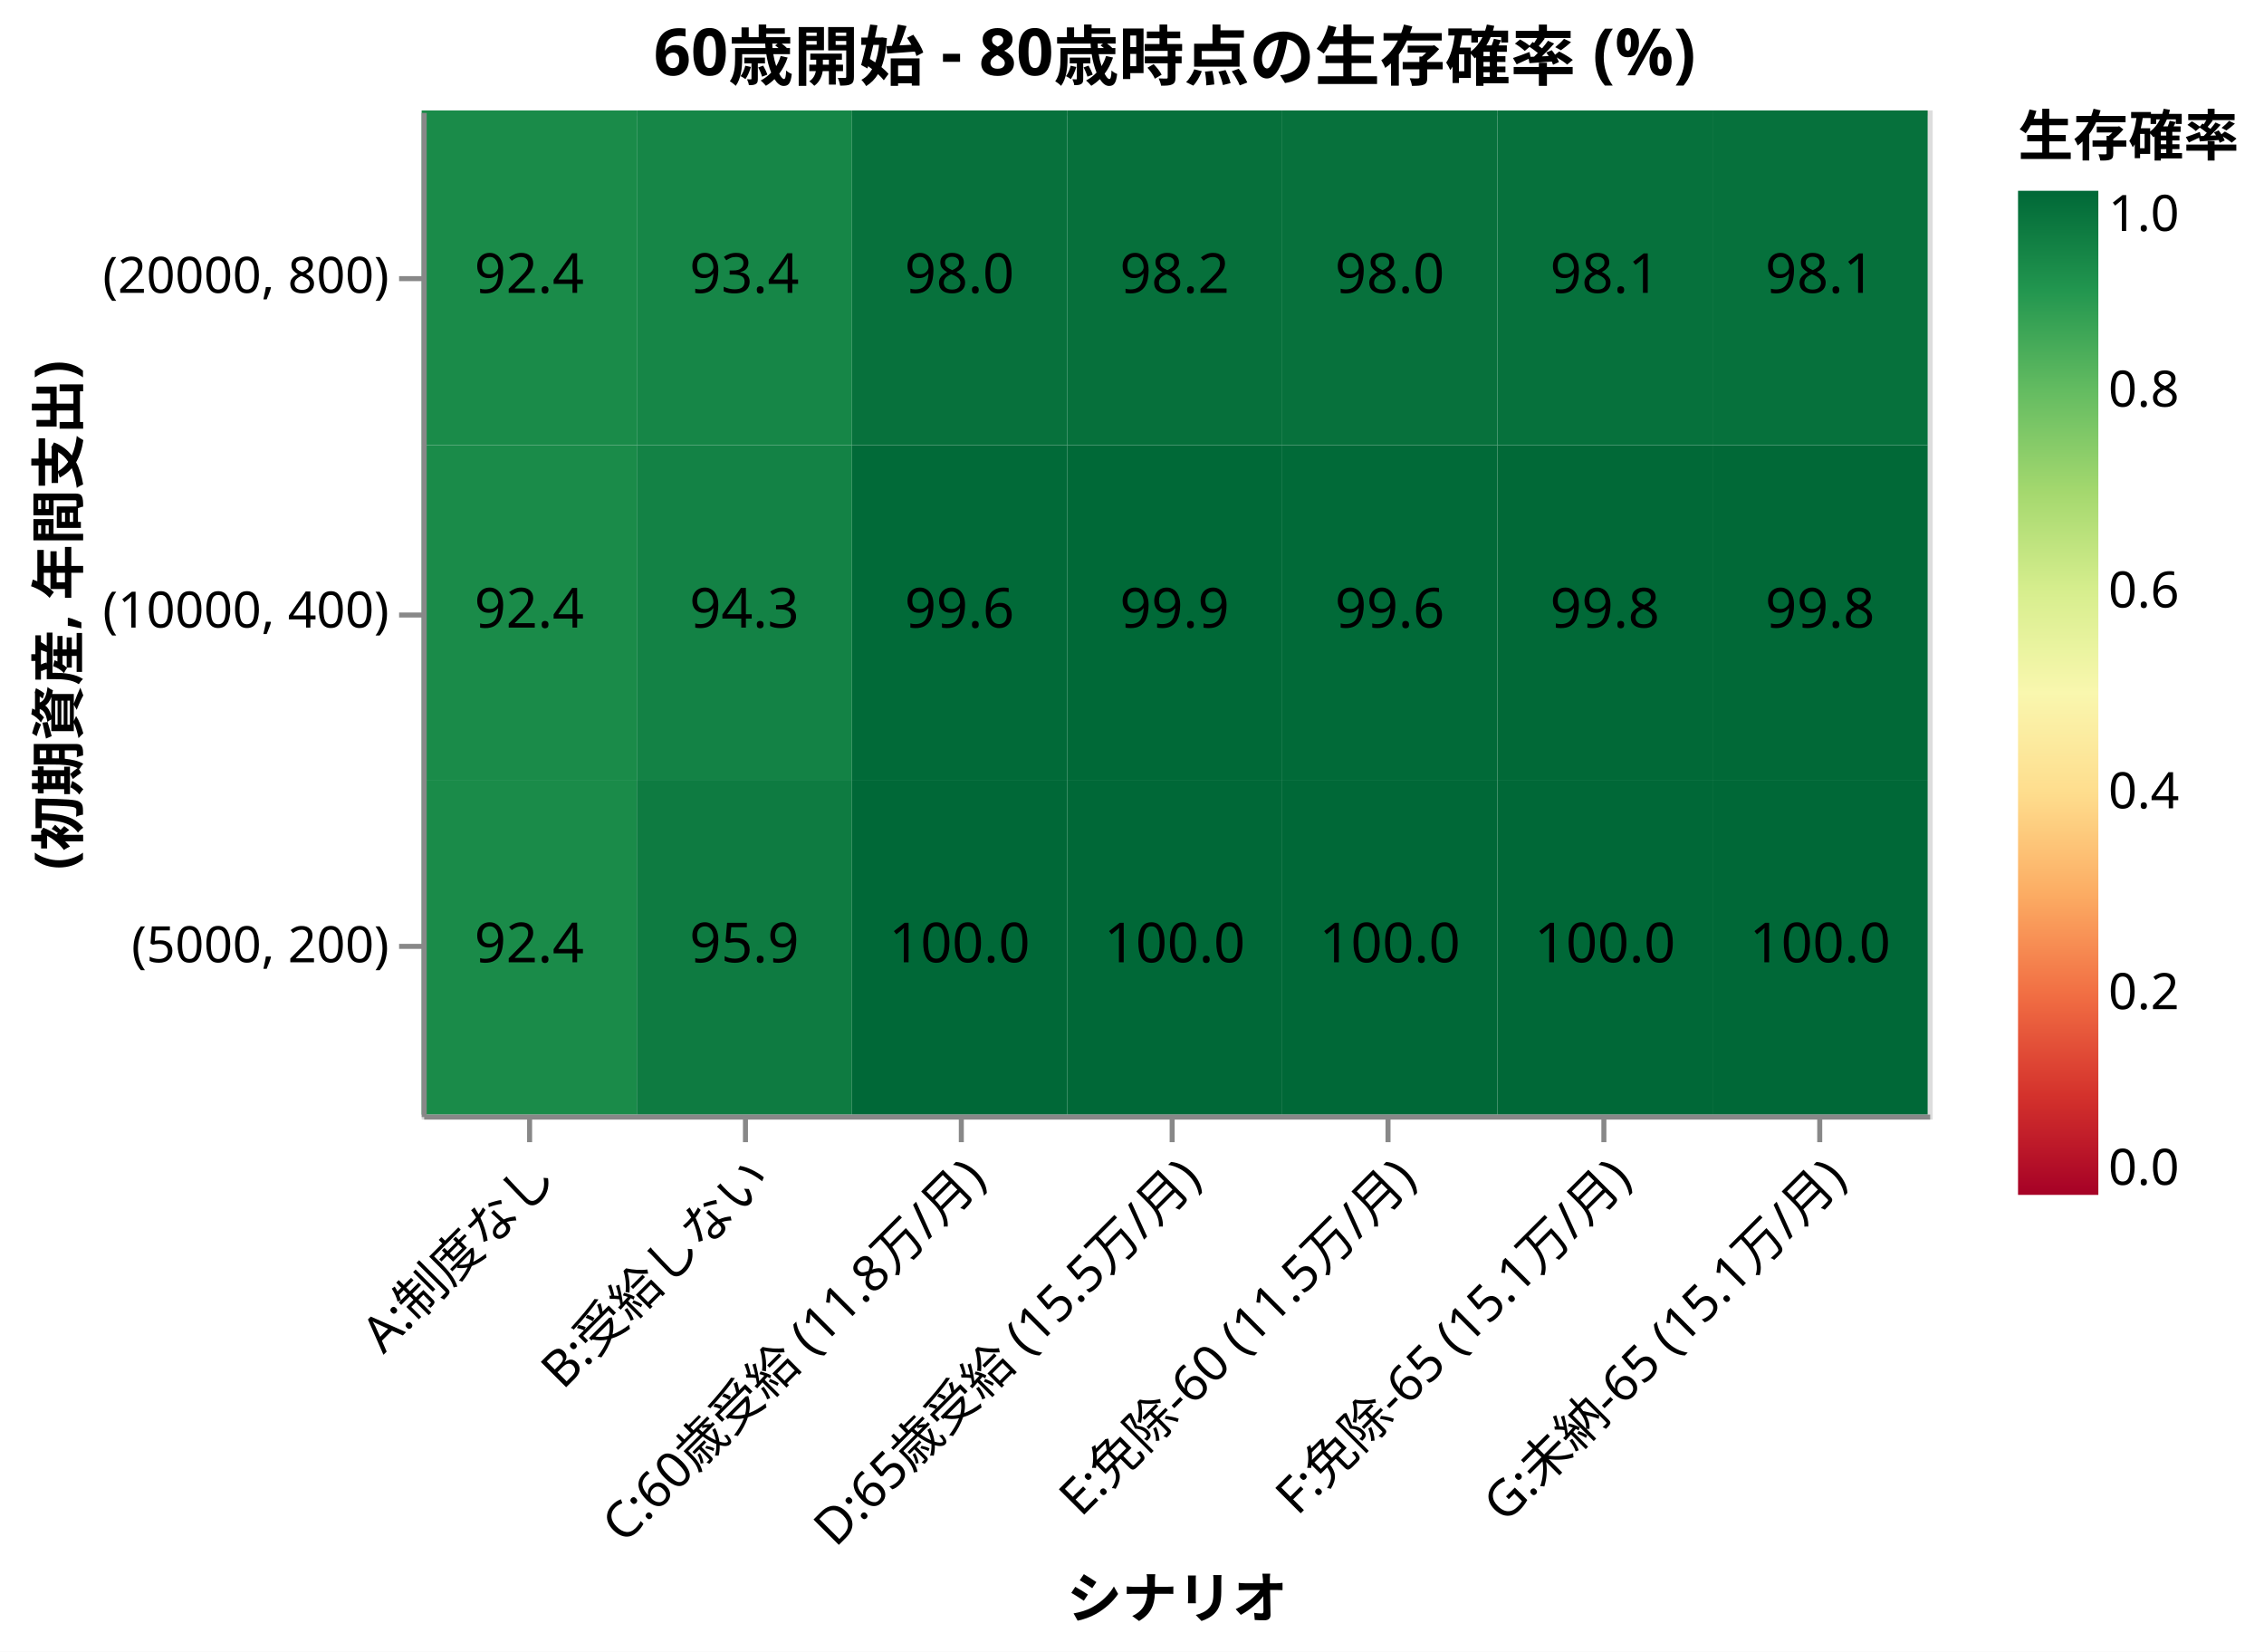
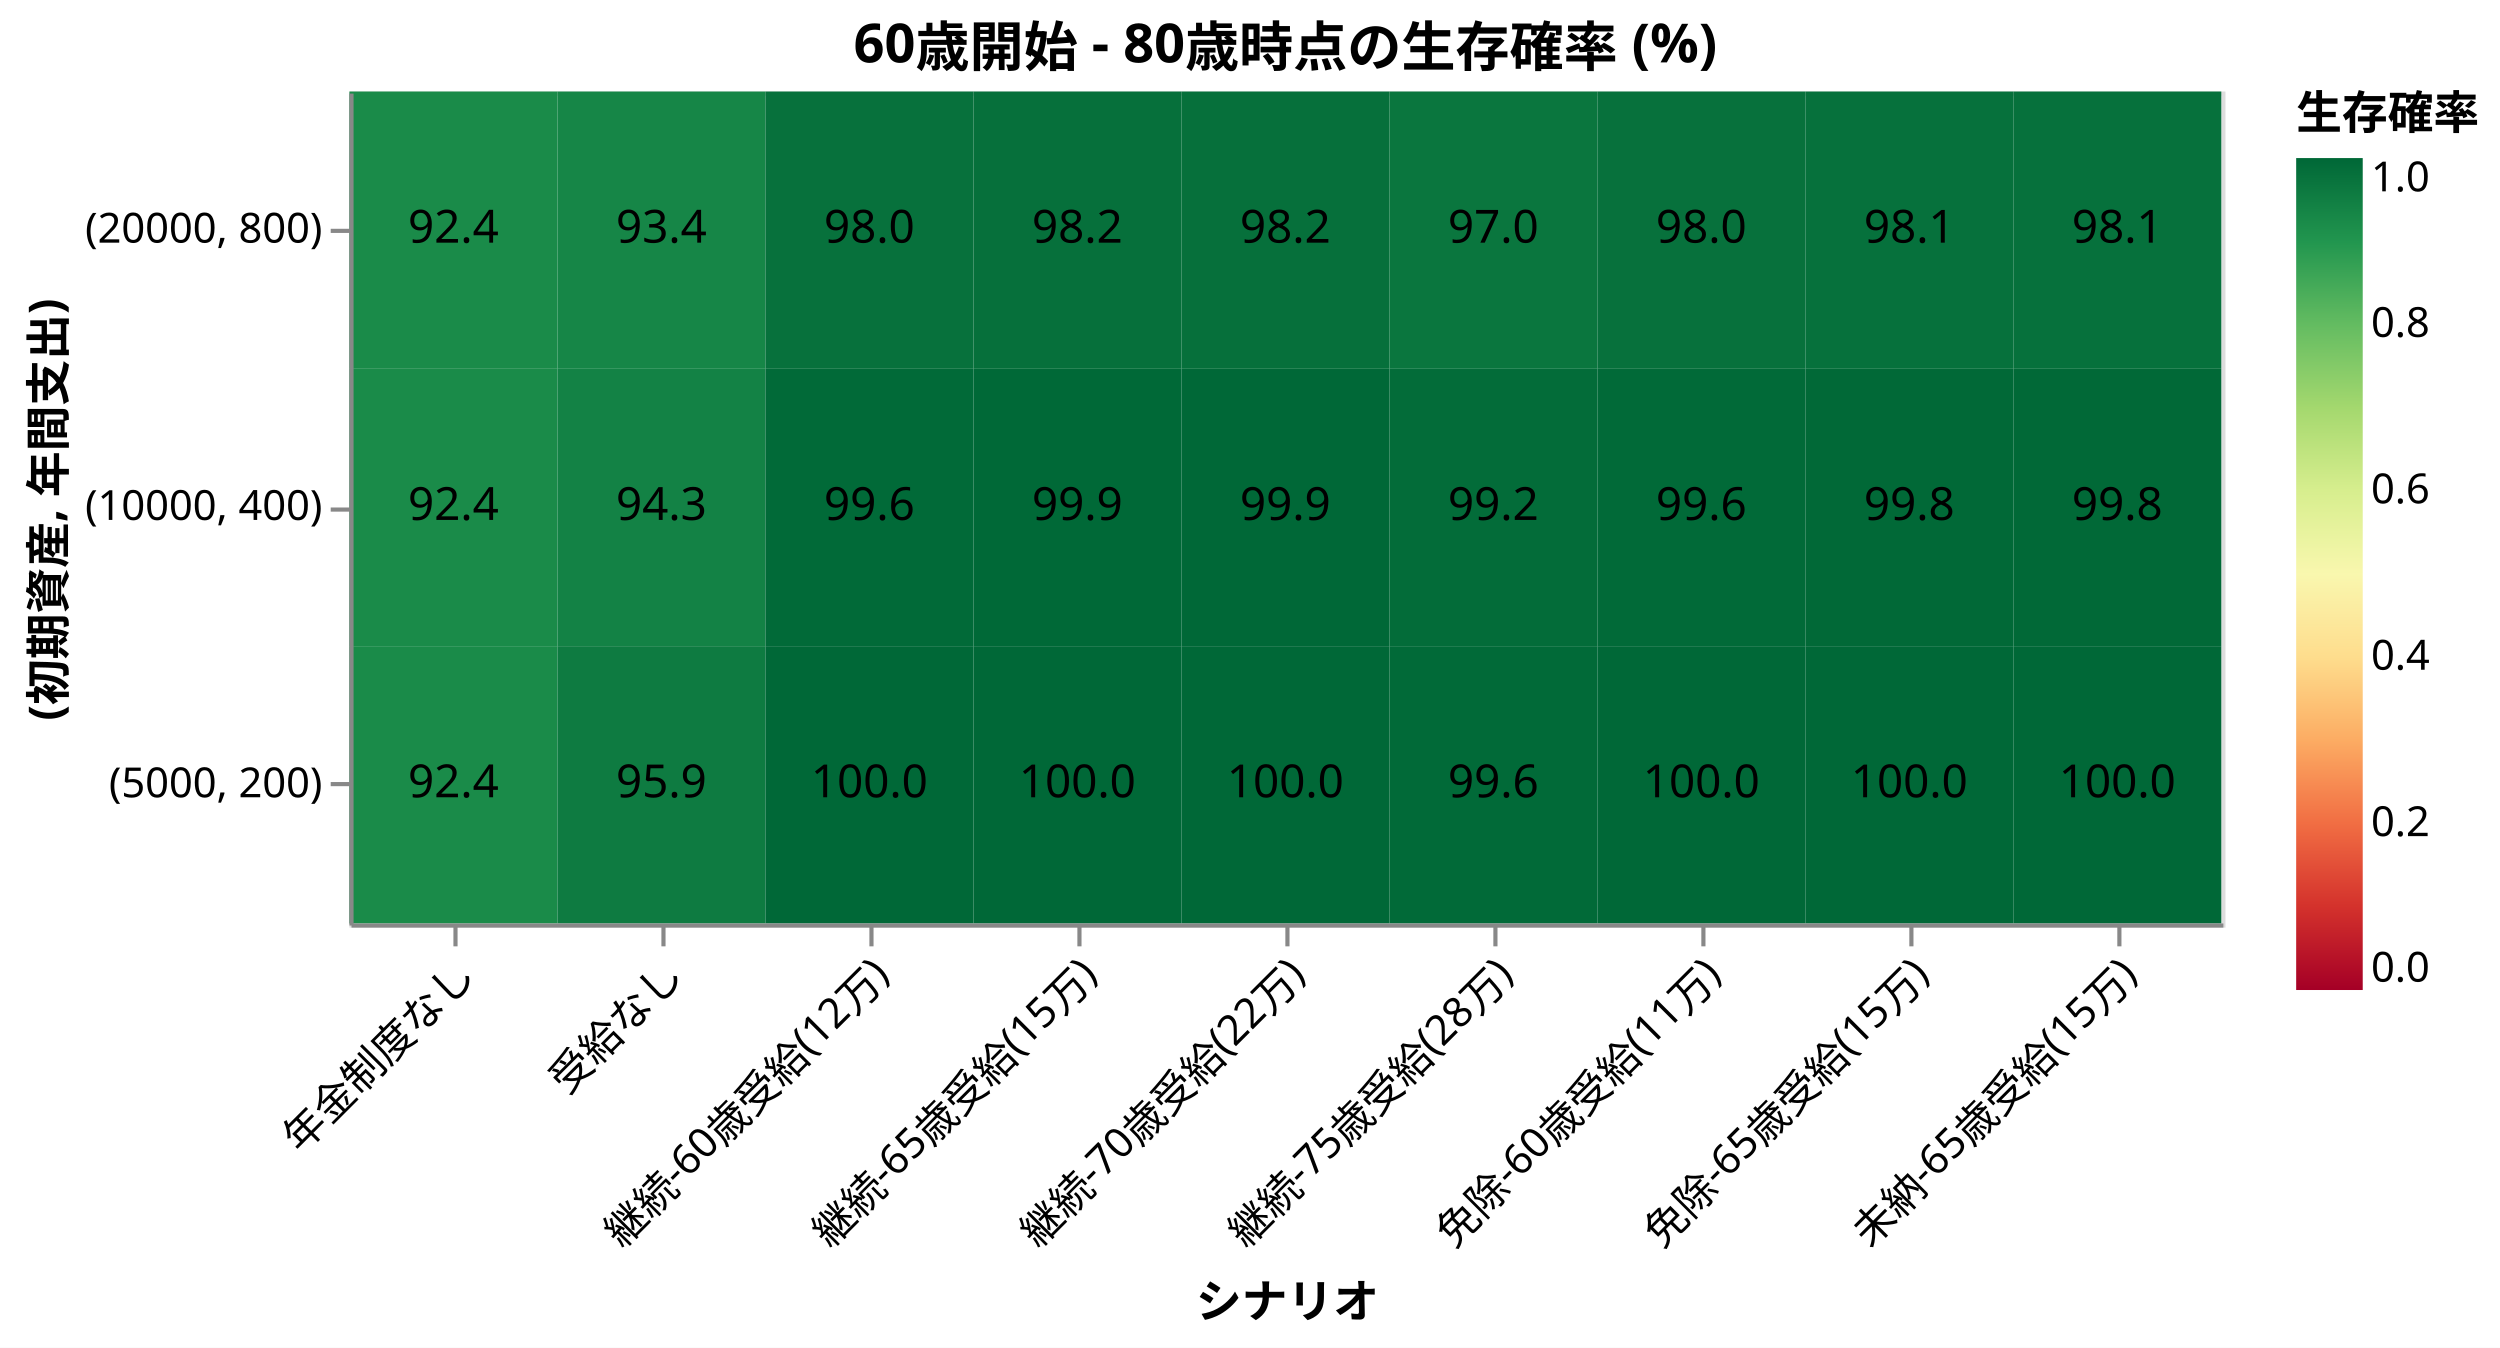
- <svg xmlns="http://www.w3.org/2000/svg" version="1.1" class="marks" width="451" height="329" viewBox="0 0 451 329">
-   <rect width="451" height="329" fill="white" />
+ <svg xmlns="http://www.w3.org/2000/svg" version="1.1" class="marks" width="601" height="324" viewBox="0 0 601 324">
+   <rect width="601" height="324" fill="white" />
  <g fill="none" stroke-miterlimit="10" transform="translate(84,22)">
    <g class="mark-group role-frame root" role="graphics-object" aria-roledescription="group mark container">
      <g transform="translate(0,0)">
-         <path class="background" aria-hidden="true" d="M0.5,0.5h300v200h-300Z" stroke="#ddd" />
+         <path class="background" aria-hidden="true" d="M0.5,0.5h450v200h-450Z" stroke="#ddd" />
        <g>
          <g class="mark-rect role-mark layer_0_marks" role="graphics-object" aria-roledescription="rect mark container">
-             <path aria-label="シナリオ: A:制度なし; (初期資産, 年間支出): (5000, 200); 生存確率: 0.9236" role="graphics-symbol" aria-roledescription="rect mark" d="M0,133.333h42.857v66.667h-42.857Z" fill="rgb(26, 139, 73)" />
-             <path aria-label="シナリオ: B:受給しない; (初期資産, 年間支出): (5000, 200); 生存確率: 0.959" role="graphics-symbol" aria-roledescription="rect mark" d="M42.857,133.333h42.857v66.667h-42.857Z" fill="rgb(14, 123, 65)" />
-             <path aria-label="シナリオ: C:60歳受給 (11.8万/月); (初期資産, 年間支出): (5000, 200); 生存確率: 1" role="graphics-symbol" aria-roledescription="rect mark" d="M85.714,133.333h42.857v66.667h-42.857Z" fill="rgb(0, 104, 55)" />
-             <path aria-label="シナリオ: D:65歳受給 (15.5万/月); (初期資産, 年間支出): (5000, 200); 生存確率: 1" role="graphics-symbol" aria-roledescription="rect mark" d="M128.571,133.333h42.857v66.667h-42.857Z" fill="rgb(0, 104, 55)" />
-             <path aria-label="シナリオ: E:免除-60 (11.5万/月); (初期資産, 年間支出): (5000, 200); 生存確率: 1" role="graphics-symbol" aria-roledescription="rect mark" d="M171.429,133.333h42.857v66.667h-42.857Z" fill="rgb(0, 104, 55)" />
-             <path aria-label="シナリオ: F:免除-65 (15.1万/月); (初期資産, 年間支出): (5000, 200); 生存確率: 1" role="graphics-symbol" aria-roledescription="rect mark" d="M214.286,133.333h42.857v66.667h-42.857Z" fill="rgb(0, 104, 55)" />
-             <path aria-label="シナリオ: G:未納-65 (15.1万/月); (初期資産, 年間支出): (5000, 200); 生存確率: 1" role="graphics-symbol" aria-roledescription="rect mark" d="M257.143,133.333h42.857v66.667h-42.857Z" fill="rgb(0, 104, 55)" />
-             <path aria-label="シナリオ: A:制度なし; (初期資産, 年間支出): (10000, 400); 生存確率: 0.9236" role="graphics-symbol" aria-roledescription="rect mark" d="M0,66.667h42.857v66.667h-42.857Z" fill="rgb(26, 139, 73)" />
-             <path aria-label="シナリオ: B:受給しない; (初期資産, 年間支出): (10000, 400); 生存確率: 0.943" role="graphics-symbol" aria-roledescription="rect mark" d="M42.857,66.667h42.857v66.667h-42.857Z" fill="rgb(19, 130, 69)" />
-             <path aria-label="シナリオ: C:60歳受給 (11.8万/月); (初期資産, 年間支出): (10000, 400); 生存確率: 0.996" role="graphics-symbol" aria-roledescription="rect mark" d="M85.714,66.667h42.857v66.667h-42.857Z" fill="rgb(1, 106, 56)" />
-             <path aria-label="シナリオ: D:65歳受給 (15.5万/月); (初期資産, 年間支出): (10000, 400); 生存確率: 0.9988" role="graphics-symbol" aria-roledescription="rect mark" d="M128.571,66.667h42.857v66.667h-42.857Z" fill="rgb(0, 105, 55)" />
-             <path aria-label="シナリオ: E:免除-60 (11.5万/月); (初期資産, 年間支出): (10000, 400); 生存確率: 0.9958" role="graphics-symbol" aria-roledescription="rect mark" d="M171.429,66.667h42.857v66.667h-42.857Z" fill="rgb(1, 106, 56)" />
-             <path aria-label="シナリオ: F:免除-65 (15.1万/月); (初期資産, 年間支出): (10000, 400); 生存確率: 0.998" role="graphics-symbol" aria-roledescription="rect mark" d="M214.286,66.667h42.857v66.667h-42.857Z" fill="rgb(1, 105, 55)" />
-             <path aria-label="シナリオ: G:未納-65 (15.1万/月); (初期資産, 年間支出): (10000, 400); 生存確率: 0.998" role="graphics-symbol" aria-roledescription="rect mark" d="M257.143,66.667h42.857v66.667h-42.857Z" fill="rgb(1, 105, 55)" />
-             <path aria-label="シナリオ: A:制度なし; (初期資産, 年間支出): (20000, 800); 生存確率: 0.9236" role="graphics-symbol" aria-roledescription="rect mark" d="M0,0h42.857v66.667h-42.857Z" fill="rgb(26, 139, 73)" />
-             <path aria-label="シナリオ: B:受給しない; (初期資産, 年間支出): (20000, 800); 生存確率: 0.9344" role="graphics-symbol" aria-roledescription="rect mark" d="M42.857,0h42.857v66.667h-42.857Z" fill="rgb(22, 134, 71)" />
-             <path aria-label="シナリオ: C:60歳受給 (11.8万/月); (初期資産, 年間支出): (20000, 800); 生存確率: 0.9804" role="graphics-symbol" aria-roledescription="rect mark" d="M85.714,0h42.857v66.667h-42.857Z" fill="rgb(7, 113, 60)" />
-             <path aria-label="シナリオ: D:65歳受給 (15.5万/月); (初期資産, 年間支出): (20000, 800); 生存確率: 0.9818" role="graphics-symbol" aria-roledescription="rect mark" d="M128.571,0h42.857v66.667h-42.857Z" fill="rgb(6, 112, 59)" />
-             <path aria-label="シナリオ: E:免除-60 (11.5万/月); (初期資産, 年間支出): (20000, 800); 生存確率: 0.9798" role="graphics-symbol" aria-roledescription="rect mark" d="M171.429,0h42.857v66.667h-42.857Z" fill="rgb(7, 113, 60)" />
-             <path aria-label="シナリオ: F:免除-65 (15.1万/月); (初期資産, 年間支出): (20000, 800); 生存確率: 0.981" role="graphics-symbol" aria-roledescription="rect mark" d="M214.286,0h42.857v66.667h-42.857Z" fill="rgb(6, 113, 60)" />
-             <path aria-label="シナリオ: G:未納-65 (15.1万/月); (初期資産, 年間支出): (20000, 800); 生存確率: 0.981" role="graphics-symbol" aria-roledescription="rect mark" d="M257.143,0h42.857v66.667h-42.857Z" fill="rgb(6, 113, 60)" />
+             <path aria-label="シナリオ: 年金制度なし; (初期資産, 年間支出): (5000, 200); 生存確率: 0.9236" role="graphics-symbol" aria-roledescription="rect mark" d="M0,133.333h50v66.667h-50Z" fill="rgb(26, 139, 73)" />
+             <path aria-label="シナリオ: 受給なし; (初期資産, 年間支出): (5000, 200); 生存確率: 0.959" role="graphics-symbol" aria-roledescription="rect mark" d="M50,133.333h50v66.667h-50Z" fill="rgb(14, 123, 65)" />
+             <path aria-label="シナリオ: 継続-60歳受給&#10;(12万); (初期資産, 年間支出): (5000, 200); 生存確率: 1" role="graphics-symbol" aria-roledescription="rect mark" d="M100,133.333h50v66.667h-50Z" fill="rgb(0, 104, 55)" />
+             <path aria-label="シナリオ: 継続-65歳受給&#10;(15万); (初期資産, 年間支出): (5000, 200); 生存確率: 1" role="graphics-symbol" aria-roledescription="rect mark" d="M150,133.333h50v66.667h-50Z" fill="rgb(0, 104, 55)" />
+             <path aria-label="シナリオ: 継続-70歳受給&#10;(22万); (初期資産, 年間支出): (5000, 200); 生存確率: 1" role="graphics-symbol" aria-roledescription="rect mark" d="M200,133.333h50v66.667h-50Z" fill="rgb(0, 104, 55)" />
+             <path aria-label="シナリオ: 継続-75歳受給&#10;(28万); (初期資産, 年間支出): (5000, 200); 生存確率: 0.9956" role="graphics-symbol" aria-roledescription="rect mark" d="M250,133.333h50v66.667h-50Z" fill="rgb(1, 106, 56)" />
+             <path aria-label="シナリオ: 免除-60歳受給&#10;(11万); (初期資産, 年間支出): (5000, 200); 生存確率: 1" role="graphics-symbol" aria-roledescription="rect mark" d="M300,133.333h50v66.667h-50Z" fill="rgb(0, 104, 55)" />
+             <path aria-label="シナリオ: 免除-65歳受給&#10;(15万); (初期資産, 年間支出): (5000, 200); 生存確率: 1" role="graphics-symbol" aria-roledescription="rect mark" d="M350,133.333h50v66.667h-50Z" fill="rgb(0, 104, 55)" />
+             <path aria-label="シナリオ: 未納-65歳受給&#10;(15万); (初期資産, 年間支出): (5000, 200); 生存確率: 1" role="graphics-symbol" aria-roledescription="rect mark" d="M400,133.333h50v66.667h-50Z" fill="rgb(0, 104, 55)" />
+             <path aria-label="シナリオ: 年金制度なし; (初期資産, 年間支出): (10000, 400); 生存確率: 0.9236" role="graphics-symbol" aria-roledescription="rect mark" d="M0,66.667h50v66.667h-50Z" fill="rgb(26, 139, 73)" />
+             <path aria-label="シナリオ: 受給なし; (初期資産, 年間支出): (10000, 400); 生存確率: 0.943" role="graphics-symbol" aria-roledescription="rect mark" d="M50,66.667h50v66.667h-50Z" fill="rgb(19, 130, 69)" />
+             <path aria-label="シナリオ: 継続-60歳受給&#10;(12万); (初期資産, 年間支出): (10000, 400); 生存確率: 0.996" role="graphics-symbol" aria-roledescription="rect mark" d="M100,66.667h50v66.667h-50Z" fill="rgb(1, 106, 56)" />
+             <path aria-label="シナリオ: 継続-65歳受給&#10;(15万); (初期資産, 年間支出): (10000, 400); 生存確率: 0.9988" role="graphics-symbol" aria-roledescription="rect mark" d="M150,66.667h50v66.667h-50Z" fill="rgb(0, 105, 55)" />
+             <path aria-label="シナリオ: 継続-70歳受給&#10;(22万); (初期資産, 年間支出): (10000, 400); 生存確率: 0.999" role="graphics-symbol" aria-roledescription="rect mark" d="M200,66.667h50v66.667h-50Z" fill="rgb(0, 104, 55)" />
+             <path aria-label="シナリオ: 継続-75歳受給&#10;(28万); (初期資産, 年間支出): (10000, 400); 生存確率: 0.9918" role="graphics-symbol" aria-roledescription="rect mark" d="M250,66.667h50v66.667h-50Z" fill="rgb(3, 108, 57)" />
+             <path aria-label="シナリオ: 免除-60歳受給&#10;(11万); (初期資産, 年間支出): (10000, 400); 生存確率: 0.9958" role="graphics-symbol" aria-roledescription="rect mark" d="M300,66.667h50v66.667h-50Z" fill="rgb(1, 106, 56)" />
+             <path aria-label="シナリオ: 免除-65歳受給&#10;(15万); (初期資産, 年間支出): (10000, 400); 生存確率: 0.998" role="graphics-symbol" aria-roledescription="rect mark" d="M350,66.667h50v66.667h-50Z" fill="rgb(1, 105, 55)" />
+             <path aria-label="シナリオ: 未納-65歳受給&#10;(15万); (初期資産, 年間支出): (10000, 400); 生存確率: 0.998" role="graphics-symbol" aria-roledescription="rect mark" d="M400,66.667h50v66.667h-50Z" fill="rgb(1, 105, 55)" />
+             <path aria-label="シナリオ: 年金制度なし; (初期資産, 年間支出): (20000, 800); 生存確率: 0.9236" role="graphics-symbol" aria-roledescription="rect mark" d="M0,0h50v66.667h-50Z" fill="rgb(26, 139, 73)" />
+             <path aria-label="シナリオ: 受給なし; (初期資産, 年間支出): (20000, 800); 生存確率: 0.9344" role="graphics-symbol" aria-roledescription="rect mark" d="M50,0h50v66.667h-50Z" fill="rgb(22, 134, 71)" />
+             <path aria-label="シナリオ: 継続-60歳受給&#10;(12万); (初期資産, 年間支出): (20000, 800); 生存確率: 0.9804" role="graphics-symbol" aria-roledescription="rect mark" d="M100,0h50v66.667h-50Z" fill="rgb(7, 113, 60)" />
+             <path aria-label="シナリオ: 継続-65歳受給&#10;(15万); (初期資産, 年間支出): (20000, 800); 生存確率: 0.9818" role="graphics-symbol" aria-roledescription="rect mark" d="M150,0h50v66.667h-50Z" fill="rgb(6, 112, 59)" />
+             <path aria-label="シナリオ: 継続-70歳受給&#10;(22万); (初期資産, 年間支出): (20000, 800); 生存確率: 0.9824" role="graphics-symbol" aria-roledescription="rect mark" d="M200,0h50v66.667h-50Z" fill="rgb(6, 112, 59)" />
+             <path aria-label="シナリオ: 継続-75歳受給&#10;(28万); (初期資産, 年間支出): (20000, 800); 生存確率: 0.9704" role="graphics-symbol" aria-roledescription="rect mark" d="M250,0h50v66.667h-50Z" fill="rgb(10, 118, 62)" />
+             <path aria-label="シナリオ: 免除-60歳受給&#10;(11万); (初期資産, 年間支出): (20000, 800); 生存確率: 0.9798" role="graphics-symbol" aria-roledescription="rect mark" d="M300,0h50v66.667h-50Z" fill="rgb(7, 113, 60)" />
+             <path aria-label="シナリオ: 免除-65歳受給&#10;(15万); (初期資産, 年間支出): (20000, 800); 生存確率: 0.981" role="graphics-symbol" aria-roledescription="rect mark" d="M350,0h50v66.667h-50Z" fill="rgb(6, 113, 60)" />
+             <path aria-label="シナリオ: 未納-65歳受給&#10;(15万); (初期資産, 年間支出): (20000, 800); 生存確率: 0.981" role="graphics-symbol" aria-roledescription="rect mark" d="M400,0h50v66.667h-50Z" fill="rgb(6, 113, 60)" />
          </g>
          <g class="mark-text role-mark layer_1_marks" role="graphics-object" aria-roledescription="text mark container">
-             <text aria-label="シナリオ: A:制度なし; (初期資産, 年間支出): (5000, 200); survival_rate_pct: 92.4" role="graphics-symbol" aria-roledescription="text mark" text-anchor="middle" transform="translate(21.42857,169.6667)" font-family="sans-serif" font-size="11px" fill="black">92.4</text>
-             <text aria-label="シナリオ: B:受給しない; (初期資産, 年間支出): (5000, 200); survival_rate_pct: 95.9" role="graphics-symbol" aria-roledescription="text mark" text-anchor="middle" transform="translate(64.28571,169.6667)" font-family="sans-serif" font-size="11px" fill="black">95.9</text>
-             <text aria-label="シナリオ: C:60歳受給 (11.8万/月); (初期資産, 年間支出): (5000, 200); survival_rate_pct: 100.0" role="graphics-symbol" aria-roledescription="text mark" text-anchor="middle" transform="translate(107.1429,169.6667)" font-family="sans-serif" font-size="11px" fill="black">100.0</text>
-             <text aria-label="シナリオ: D:65歳受給 (15.5万/月); (初期資産, 年間支出): (5000, 200); survival_rate_pct: 100.0" role="graphics-symbol" aria-roledescription="text mark" text-anchor="middle" transform="translate(150,169.6667)" font-family="sans-serif" font-size="11px" fill="black">100.0</text>
-             <text aria-label="シナリオ: E:免除-60 (11.5万/月); (初期資産, 年間支出): (5000, 200); survival_rate_pct: 100.0" role="graphics-symbol" aria-roledescription="text mark" text-anchor="middle" transform="translate(192.8571,169.6667)" font-family="sans-serif" font-size="11px" fill="black">100.0</text>
-             <text aria-label="シナリオ: F:免除-65 (15.1万/月); (初期資産, 年間支出): (5000, 200); survival_rate_pct: 100.0" role="graphics-symbol" aria-roledescription="text mark" text-anchor="middle" transform="translate(235.7143,169.6667)" font-family="sans-serif" font-size="11px" fill="black">100.0</text>
-             <text aria-label="シナリオ: G:未納-65 (15.1万/月); (初期資産, 年間支出): (5000, 200); survival_rate_pct: 100.0" role="graphics-symbol" aria-roledescription="text mark" text-anchor="middle" transform="translate(278.5714,169.6667)" font-family="sans-serif" font-size="11px" fill="black">100.0</text>
-             <text aria-label="シナリオ: A:制度なし; (初期資産, 年間支出): (10000, 400); survival_rate_pct: 92.4" role="graphics-symbol" aria-roledescription="text mark" text-anchor="middle" transform="translate(21.42857,103)" font-family="sans-serif" font-size="11px" fill="black">92.4</text>
-             <text aria-label="シナリオ: B:受給しない; (初期資産, 年間支出): (10000, 400); survival_rate_pct: 94.3" role="graphics-symbol" aria-roledescription="text mark" text-anchor="middle" transform="translate(64.28571,103)" font-family="sans-serif" font-size="11px" fill="black">94.3</text>
-             <text aria-label="シナリオ: C:60歳受給 (11.8万/月); (初期資産, 年間支出): (10000, 400); survival_rate_pct: 99.6" role="graphics-symbol" aria-roledescription="text mark" text-anchor="middle" transform="translate(107.1429,103)" font-family="sans-serif" font-size="11px" fill="black">99.6</text>
-             <text aria-label="シナリオ: D:65歳受給 (15.5万/月); (初期資産, 年間支出): (10000, 400); survival_rate_pct: 99.9" role="graphics-symbol" aria-roledescription="text mark" text-anchor="middle" transform="translate(150,103)" font-family="sans-serif" font-size="11px" fill="black">99.9</text>
-             <text aria-label="シナリオ: E:免除-60 (11.5万/月); (初期資産, 年間支出): (10000, 400); survival_rate_pct: 99.6" role="graphics-symbol" aria-roledescription="text mark" text-anchor="middle" transform="translate(192.8571,103)" font-family="sans-serif" font-size="11px" fill="black">99.6</text>
-             <text aria-label="シナリオ: F:免除-65 (15.1万/月); (初期資産, 年間支出): (10000, 400); survival_rate_pct: 99.8" role="graphics-symbol" aria-roledescription="text mark" text-anchor="middle" transform="translate(235.7143,103)" font-family="sans-serif" font-size="11px" fill="black">99.8</text>
-             <text aria-label="シナリオ: G:未納-65 (15.1万/月); (初期資産, 年間支出): (10000, 400); survival_rate_pct: 99.8" role="graphics-symbol" aria-roledescription="text mark" text-anchor="middle" transform="translate(278.5714,103)" font-family="sans-serif" font-size="11px" fill="black">99.8</text>
-             <text aria-label="シナリオ: A:制度なし; (初期資産, 年間支出): (20000, 800); survival_rate_pct: 92.4" role="graphics-symbol" aria-roledescription="text mark" text-anchor="middle" transform="translate(21.42857,36.33333)" font-family="sans-serif" font-size="11px" fill="black">92.4</text>
-             <text aria-label="シナリオ: B:受給しない; (初期資産, 年間支出): (20000, 800); survival_rate_pct: 93.4" role="graphics-symbol" aria-roledescription="text mark" text-anchor="middle" transform="translate(64.28571,36.33333)" font-family="sans-serif" font-size="11px" fill="black">93.4</text>
-             <text aria-label="シナリオ: C:60歳受給 (11.8万/月); (初期資産, 年間支出): (20000, 800); survival_rate_pct: 98.0" role="graphics-symbol" aria-roledescription="text mark" text-anchor="middle" transform="translate(107.1429,36.33333)" font-family="sans-serif" font-size="11px" fill="black">98.0</text>
-             <text aria-label="シナリオ: D:65歳受給 (15.5万/月); (初期資産, 年間支出): (20000, 800); survival_rate_pct: 98.2" role="graphics-symbol" aria-roledescription="text mark" text-anchor="middle" transform="translate(150,36.33333)" font-family="sans-serif" font-size="11px" fill="black">98.2</text>
-             <text aria-label="シナリオ: E:免除-60 (11.5万/月); (初期資産, 年間支出): (20000, 800); survival_rate_pct: 98.0" role="graphics-symbol" aria-roledescription="text mark" text-anchor="middle" transform="translate(192.8571,36.33333)" font-family="sans-serif" font-size="11px" fill="black">98.0</text>
-             <text aria-label="シナリオ: F:免除-65 (15.1万/月); (初期資産, 年間支出): (20000, 800); survival_rate_pct: 98.1" role="graphics-symbol" aria-roledescription="text mark" text-anchor="middle" transform="translate(235.7143,36.33333)" font-family="sans-serif" font-size="11px" fill="black">98.1</text>
-             <text aria-label="シナリオ: G:未納-65 (15.1万/月); (初期資産, 年間支出): (20000, 800); survival_rate_pct: 98.1" role="graphics-symbol" aria-roledescription="text mark" text-anchor="middle" transform="translate(278.5714,36.33333)" font-family="sans-serif" font-size="11px" fill="black">98.1</text>
+             <text aria-label="シナリオ: 年金制度なし; (初期資産, 年間支出): (5000, 200); survival_rate_pct: 92.4" role="graphics-symbol" aria-roledescription="text mark" text-anchor="middle" transform="translate(25,169.6667)" font-family="sans-serif" font-size="11px" fill="black">92.4</text>
+             <text aria-label="シナリオ: 受給なし; (初期資産, 年間支出): (5000, 200); survival_rate_pct: 95.9" role="graphics-symbol" aria-roledescription="text mark" text-anchor="middle" transform="translate(75,169.6667)" font-family="sans-serif" font-size="11px" fill="black">95.9</text>
+             <text aria-label="シナリオ: 継続-60歳受給&#10;(12万); (初期資産, 年間支出): (5000, 200); survival_rate_pct: 100.0" role="graphics-symbol" aria-roledescription="text mark" text-anchor="middle" transform="translate(125,169.6667)" font-family="sans-serif" font-size="11px" fill="black">100.0</text>
+             <text aria-label="シナリオ: 継続-65歳受給&#10;(15万); (初期資産, 年間支出): (5000, 200); survival_rate_pct: 100.0" role="graphics-symbol" aria-roledescription="text mark" text-anchor="middle" transform="translate(175,169.6667)" font-family="sans-serif" font-size="11px" fill="black">100.0</text>
+             <text aria-label="シナリオ: 継続-70歳受給&#10;(22万); (初期資産, 年間支出): (5000, 200); survival_rate_pct: 100.0" role="graphics-symbol" aria-roledescription="text mark" text-anchor="middle" transform="translate(225,169.6667)" font-family="sans-serif" font-size="11px" fill="black">100.0</text>
+             <text aria-label="シナリオ: 継続-75歳受給&#10;(28万); (初期資産, 年間支出): (5000, 200); survival_rate_pct: 99.6" role="graphics-symbol" aria-roledescription="text mark" text-anchor="middle" transform="translate(275,169.6667)" font-family="sans-serif" font-size="11px" fill="black">99.6</text>
+             <text aria-label="シナリオ: 免除-60歳受給&#10;(11万); (初期資産, 年間支出): (5000, 200); survival_rate_pct: 100.0" role="graphics-symbol" aria-roledescription="text mark" text-anchor="middle" transform="translate(325,169.6667)" font-family="sans-serif" font-size="11px" fill="black">100.0</text>
+             <text aria-label="シナリオ: 免除-65歳受給&#10;(15万); (初期資産, 年間支出): (5000, 200); survival_rate_pct: 100.0" role="graphics-symbol" aria-roledescription="text mark" text-anchor="middle" transform="translate(375,169.6667)" font-family="sans-serif" font-size="11px" fill="black">100.0</text>
+             <text aria-label="シナリオ: 未納-65歳受給&#10;(15万); (初期資産, 年間支出): (5000, 200); survival_rate_pct: 100.0" role="graphics-symbol" aria-roledescription="text mark" text-anchor="middle" transform="translate(425,169.6667)" font-family="sans-serif" font-size="11px" fill="black">100.0</text>
+             <text aria-label="シナリオ: 年金制度なし; (初期資産, 年間支出): (10000, 400); survival_rate_pct: 92.4" role="graphics-symbol" aria-roledescription="text mark" text-anchor="middle" transform="translate(25,103)" font-family="sans-serif" font-size="11px" fill="black">92.4</text>
+             <text aria-label="シナリオ: 受給なし; (初期資産, 年間支出): (10000, 400); survival_rate_pct: 94.3" role="graphics-symbol" aria-roledescription="text mark" text-anchor="middle" transform="translate(75,103)" font-family="sans-serif" font-size="11px" fill="black">94.3</text>
+             <text aria-label="シナリオ: 継続-60歳受給&#10;(12万); (初期資産, 年間支出): (10000, 400); survival_rate_pct: 99.6" role="graphics-symbol" aria-roledescription="text mark" text-anchor="middle" transform="translate(125,103)" font-family="sans-serif" font-size="11px" fill="black">99.6</text>
+             <text aria-label="シナリオ: 継続-65歳受給&#10;(15万); (初期資産, 年間支出): (10000, 400); survival_rate_pct: 99.9" role="graphics-symbol" aria-roledescription="text mark" text-anchor="middle" transform="translate(175,103)" font-family="sans-serif" font-size="11px" fill="black">99.9</text>
+             <text aria-label="シナリオ: 継続-70歳受給&#10;(22万); (初期資産, 年間支出): (10000, 400); survival_rate_pct: 99.9" role="graphics-symbol" aria-roledescription="text mark" text-anchor="middle" transform="translate(225,103)" font-family="sans-serif" font-size="11px" fill="black">99.9</text>
+             <text aria-label="シナリオ: 継続-75歳受給&#10;(28万); (初期資産, 年間支出): (10000, 400); survival_rate_pct: 99.2" role="graphics-symbol" aria-roledescription="text mark" text-anchor="middle" transform="translate(275,103)" font-family="sans-serif" font-size="11px" fill="black">99.2</text>
+             <text aria-label="シナリオ: 免除-60歳受給&#10;(11万); (初期資産, 年間支出): (10000, 400); survival_rate_pct: 99.6" role="graphics-symbol" aria-roledescription="text mark" text-anchor="middle" transform="translate(325,103)" font-family="sans-serif" font-size="11px" fill="black">99.6</text>
+             <text aria-label="シナリオ: 免除-65歳受給&#10;(15万); (初期資産, 年間支出): (10000, 400); survival_rate_pct: 99.8" role="graphics-symbol" aria-roledescription="text mark" text-anchor="middle" transform="translate(375,103)" font-family="sans-serif" font-size="11px" fill="black">99.8</text>
+             <text aria-label="シナリオ: 未納-65歳受給&#10;(15万); (初期資産, 年間支出): (10000, 400); survival_rate_pct: 99.8" role="graphics-symbol" aria-roledescription="text mark" text-anchor="middle" transform="translate(425,103)" font-family="sans-serif" font-size="11px" fill="black">99.8</text>
+             <text aria-label="シナリオ: 年金制度なし; (初期資産, 年間支出): (20000, 800); survival_rate_pct: 92.4" role="graphics-symbol" aria-roledescription="text mark" text-anchor="middle" transform="translate(25,36.33333)" font-family="sans-serif" font-size="11px" fill="black">92.4</text>
+             <text aria-label="シナリオ: 受給なし; (初期資産, 年間支出): (20000, 800); survival_rate_pct: 93.4" role="graphics-symbol" aria-roledescription="text mark" text-anchor="middle" transform="translate(75,36.33333)" font-family="sans-serif" font-size="11px" fill="black">93.4</text>
+             <text aria-label="シナリオ: 継続-60歳受給&#10;(12万); (初期資産, 年間支出): (20000, 800); survival_rate_pct: 98.0" role="graphics-symbol" aria-roledescription="text mark" text-anchor="middle" transform="translate(125,36.33333)" font-family="sans-serif" font-size="11px" fill="black">98.0</text>
+             <text aria-label="シナリオ: 継続-65歳受給&#10;(15万); (初期資産, 年間支出): (20000, 800); survival_rate_pct: 98.2" role="graphics-symbol" aria-roledescription="text mark" text-anchor="middle" transform="translate(175,36.33333)" font-family="sans-serif" font-size="11px" fill="black">98.2</text>
+             <text aria-label="シナリオ: 継続-70歳受給&#10;(22万); (初期資産, 年間支出): (20000, 800); survival_rate_pct: 98.2" role="graphics-symbol" aria-roledescription="text mark" text-anchor="middle" transform="translate(225,36.33333)" font-family="sans-serif" font-size="11px" fill="black">98.2</text>
+             <text aria-label="シナリオ: 継続-75歳受給&#10;(28万); (初期資産, 年間支出): (20000, 800); survival_rate_pct: 97.0" role="graphics-symbol" aria-roledescription="text mark" text-anchor="middle" transform="translate(275,36.33333)" font-family="sans-serif" font-size="11px" fill="black">97.0</text>
+             <text aria-label="シナリオ: 免除-60歳受給&#10;(11万); (初期資産, 年間支出): (20000, 800); survival_rate_pct: 98.0" role="graphics-symbol" aria-roledescription="text mark" text-anchor="middle" transform="translate(325,36.33333)" font-family="sans-serif" font-size="11px" fill="black">98.0</text>
+             <text aria-label="シナリオ: 免除-65歳受給&#10;(15万); (初期資産, 年間支出): (20000, 800); survival_rate_pct: 98.1" role="graphics-symbol" aria-roledescription="text mark" text-anchor="middle" transform="translate(375,36.33333)" font-family="sans-serif" font-size="11px" fill="black">98.1</text>
+             <text aria-label="シナリオ: 未納-65歳受給&#10;(15万); (初期資産, 年間支出): (20000, 800); survival_rate_pct: 98.1" role="graphics-symbol" aria-roledescription="text mark" text-anchor="middle" transform="translate(425,36.33333)" font-family="sans-serif" font-size="11px" fill="black">98.1</text>
          </g>
          <g class="mark-group role-legend" role="graphics-symbol" aria-roledescription="legend" aria-label="Gradient legend titled '生存確率' for fill color with values from 0.0 to 1.0">
-             <g transform="translate(318,0)">
+             <g transform="translate(468,0)">
              <path class="background" aria-hidden="true" d="M0,0h44v216h-44Z" pointer-events="none" />
              <g>
                <g class="mark-group role-legend-entry">
                  <g transform="translate(0,16)">
                    <path class="background" aria-hidden="true" d="M0,0h0v0h0Z" pointer-events="none" />
                    <g>
                      <g class="mark-rect role-legend-gradient" pointer-events="none">
                        <path d="M0,0h16v200h-16Z" fill="url(#gradient_6)" stroke="#ddd" stroke-width="0" opacity="1" />
                      </g>
                      <g class="mark-text role-legend-label" pointer-events="none">
                        <text text-anchor="start" transform="translate(18,198)" font-family="sans-serif" font-size="10px" fill="#000" opacity="1">0.0</text>
                        <text text-anchor="start" transform="translate(18,163)" font-family="sans-serif" font-size="10px" fill="#000" opacity="1">0.2</text>
                        <text text-anchor="start" transform="translate(18,123)" font-family="sans-serif" font-size="10px" fill="#000" opacity="1">0.4</text>
                        <text text-anchor="start" transform="translate(18,83)" font-family="sans-serif" font-size="10px" fill="#000" opacity="1">0.6</text>
                        <text text-anchor="start" transform="translate(18,43)" font-family="sans-serif" font-size="10px" fill="#000" opacity="1">0.8</text>
                        <text text-anchor="start" transform="translate(18,8)" font-family="sans-serif" font-size="10px" fill="#000" opacity="1">1.0</text>
                      </g>
                    </g>
                    <path class="foreground" aria-hidden="true" d="" pointer-events="none" display="none" />
                  </g>
                </g>
                <g class="mark-text role-legend-title" pointer-events="none">
                  <text text-anchor="start" transform="translate(0,9)" font-family="sans-serif" font-size="11px" font-weight="bold" fill="#000" opacity="1">生存確率</text>
                </g>
              </g>
              <path class="foreground" aria-hidden="true" d="" pointer-events="none" display="none" />
            </g>
          </g>
          <g class="mark-group role-title">
-             <g transform="translate(150,-17)">
+             <g transform="translate(225,-17)">
              <path class="background" aria-hidden="true" d="M0,0h0v0h0Z" pointer-events="none" />
              <g>
                <g class="mark-text role-title-text" role="graphics-symbol" aria-roledescription="title" aria-label="Title text '60歳開始 - 80歳時点の生存確率 (%)'" pointer-events="none">
                  <text text-anchor="middle" transform="translate(0,10)" font-family="sans-serif" font-size="13px" font-weight="bold" fill="#000" opacity="1">60歳開始 - 80歳時点の生存確率 (%)</text>
                </g>
              </g>
              <path class="foreground" aria-hidden="true" d="" pointer-events="none" display="none" />
            </g>
          </g>
-           <g class="mark-group role-axis" role="graphics-symbol" aria-roledescription="axis" aria-label="X-axis titled 'シナリオ' for a discrete scale with 7 values: A:制度なし, B:受給しない, C:60歳受給 (11.8万/月), D:65歳受給 (15.5万/月), E:免除-60 (11.5万/月), F:免除-65 (15.1万/月), G:未納-65 (15.1万/月)">
+           <g class="mark-group role-axis" role="graphics-symbol" aria-roledescription="axis" aria-label="X-axis titled 'シナリオ' for a discrete scale with 9 values: 年金制度なし, 受給なし, 継続-60歳受給&#10;(12万), 継続-65歳受給&#10;(15万), 継続-70歳受給&#10;(22万), ending with 未納-65歳受給&#10;(15万)">
            <g transform="translate(0.5,200.5)">
              <path class="background" aria-hidden="true" d="M0,0h0v0h0Z" pointer-events="none" />
              <g>
                <g class="mark-rule role-axis-tick" pointer-events="none">
-                   <line transform="translate(21,0)" x2="0" y2="5" stroke="#888" stroke-width="1" opacity="1" />
-                   <line transform="translate(64,0)" x2="0" y2="5" stroke="#888" stroke-width="1" opacity="1" />
-                   <line transform="translate(107,0)" x2="0" y2="5" stroke="#888" stroke-width="1" opacity="1" />
-                   <line transform="translate(149,0)" x2="0" y2="5" stroke="#888" stroke-width="1" opacity="1" />
-                   <line transform="translate(192,0)" x2="0" y2="5" stroke="#888" stroke-width="1" opacity="1" />
-                   <line transform="translate(235,0)" x2="0" y2="5" stroke="#888" stroke-width="1" opacity="1" />
-                   <line transform="translate(278,0)" x2="0" y2="5" stroke="#888" stroke-width="1" opacity="1" />
+                   <line transform="translate(25,0)" x2="0" y2="5" stroke="#888" stroke-width="1" opacity="1" />
+                   <line transform="translate(75,0)" x2="0" y2="5" stroke="#888" stroke-width="1" opacity="1" />
+                   <line transform="translate(125,0)" x2="0" y2="5" stroke="#888" stroke-width="1" opacity="1" />
+                   <line transform="translate(175,0)" x2="0" y2="5" stroke="#888" stroke-width="1" opacity="1" />
+                   <line transform="translate(225,0)" x2="0" y2="5" stroke="#888" stroke-width="1" opacity="1" />
+                   <line transform="translate(275,0)" x2="0" y2="5" stroke="#888" stroke-width="1" opacity="1" />
+                   <line transform="translate(325,0)" x2="0" y2="5" stroke="#888" stroke-width="1" opacity="1" />
+                   <line transform="translate(375,0)" x2="0" y2="5" stroke="#888" stroke-width="1" opacity="1" />
+                   <line transform="translate(425,0)" x2="0" y2="5" stroke="#888" stroke-width="1" opacity="1" />
                </g>
                <g class="mark-text role-axis-label" pointer-events="none">
-                   <text text-anchor="end" transform="translate(20.92857,7) rotate(315) translate(0,8)" font-family="sans-serif" font-size="10px" fill="#000" opacity="1">A:制度なし</text>
-                   <text text-anchor="end" transform="translate(63.78571,7) rotate(315) translate(0,8)" font-family="sans-serif" font-size="10px" fill="#000" opacity="1">B:受給しない</text>
-                   <text text-anchor="end" transform="translate(106.6429,7) rotate(315) translate(0,8)" font-family="sans-serif" font-size="10px" fill="#000" opacity="1">C:60歳受給 (11.8万/月)</text>
-                   <text text-anchor="end" transform="translate(149.5,7) rotate(315) translate(0,8)" font-family="sans-serif" font-size="10px" fill="#000" opacity="1">D:65歳受給 (15.5万/月)</text>
-                   <text text-anchor="end" transform="translate(192.3571,7) rotate(315) translate(0,8)" font-family="sans-serif" font-size="10px" fill="#000" opacity="1">E:免除-60 (11.5万/月)</text>
-                   <text text-anchor="end" transform="translate(235.2143,7) rotate(315) translate(0,8)" font-family="sans-serif" font-size="10px" fill="#000" opacity="1">F:免除-65 (15.1万/月)</text>
-                   <text text-anchor="end" transform="translate(278.0714,7) rotate(315) translate(0,8)" font-family="sans-serif" font-size="10px" fill="#000" opacity="1">G:未納-65 (15.1万/月)</text>
+                   <text text-anchor="end" transform="translate(24.5,7) rotate(315) translate(0,8)" font-family="sans-serif" font-size="10px" fill="#000" opacity="1">年金制度なし</text>
+                   <text text-anchor="end" transform="translate(74.5,7) rotate(315) translate(0,8)" font-family="sans-serif" font-size="10px" fill="#000" opacity="1">受給なし</text>
+                   <text text-anchor="end" transform="translate(124.5,7) rotate(315) translate(0,8)" font-family="sans-serif" font-size="10px" fill="#000" opacity="1">継続-60歳受給
+ (12万)</text>
+                   <text text-anchor="end" transform="translate(174.5,7) rotate(315) translate(0,8)" font-family="sans-serif" font-size="10px" fill="#000" opacity="1">継続-65歳受給
+ (15万)</text>
+                   <text text-anchor="end" transform="translate(224.5,7) rotate(315) translate(0,8)" font-family="sans-serif" font-size="10px" fill="#000" opacity="1">継続-70歳受給
+ (22万)</text>
+                   <text text-anchor="end" transform="translate(274.5,7) rotate(315) translate(0,8)" font-family="sans-serif" font-size="10px" fill="#000" opacity="1">継続-75歳受給
+ (28万)</text>
+                   <text text-anchor="end" transform="translate(324.5,7) rotate(315) translate(0,8)" font-family="sans-serif" font-size="10px" fill="#000" opacity="1">免除-60歳受給
+ (11万)</text>
+                   <text text-anchor="end" transform="translate(374.5,7) rotate(315) translate(0,8)" font-family="sans-serif" font-size="10px" fill="#000" opacity="1">免除-65歳受給
+ (15万)</text>
+                   <text text-anchor="end" transform="translate(424.5,7) rotate(315) translate(0,8)" font-family="sans-serif" font-size="10px" fill="#000" opacity="1">未納-65歳受給
+ (15万)</text>
                </g>
                <g class="mark-rule role-axis-domain" pointer-events="none">
-                   <line transform="translate(0,0)" x2="300" y2="0" stroke="#888" stroke-width="1" opacity="1" />
+                   <line transform="translate(0,0)" x2="450" y2="0" stroke="#888" stroke-width="1" opacity="1" />
                </g>
                <g class="mark-text role-axis-title" pointer-events="none">
-                   <text text-anchor="middle" transform="translate(150,99.76358)" font-family="sans-serif" font-size="11px" font-weight="bold" fill="#000" opacity="1">シナリオ</text>
+                   <text text-anchor="middle" transform="translate(225,94.25657)" font-family="sans-serif" font-size="11px" font-weight="bold" fill="#000" opacity="1">シナリオ</text>
                </g>
              </g>
              <path class="foreground" aria-hidden="true" d="" pointer-events="none" display="none" />
            </g>
          </g>
          <g class="mark-group role-axis" role="graphics-symbol" aria-roledescription="axis" aria-label="Y-axis titled '(初期資産, 年間支出)' for a discrete scale with 3 values: (20000, 800), (10000, 400), (5000, 200)">
            <g transform="translate(0.5,0.5)">
              <path class="background" aria-hidden="true" d="M0,0h0v0h0Z" pointer-events="none" />
              <g>
                <g class="mark-rule role-axis-tick" pointer-events="none">
                  <line transform="translate(0,33)" x2="-5" y2="0" stroke="#888" stroke-width="1" opacity="1" />
                  <line transform="translate(0,100)" x2="-5" y2="0" stroke="#888" stroke-width="1" opacity="1" />
                  <line transform="translate(0,166)" x2="-5" y2="0" stroke="#888" stroke-width="1" opacity="1" />
                </g>
                <g class="mark-text role-axis-label" pointer-events="none">
                  <text text-anchor="end" transform="translate(-7,35.83333)" font-family="sans-serif" font-size="10px" fill="#000" opacity="1">(20000, 800)</text>
                  <text text-anchor="end" transform="translate(-7,102.5)" font-family="sans-serif" font-size="10px" fill="#000" opacity="1">(10000, 400)</text>
                  <text text-anchor="end" transform="translate(-7,169.1667)" font-family="sans-serif" font-size="10px" fill="#000" opacity="1">(5000, 200)</text>
                </g>
                <g class="mark-rule role-axis-domain" pointer-events="none">
                  <line transform="translate(0,0)" x2="0" y2="200" stroke="#888" stroke-width="1" opacity="1" />
                </g>
                <g class="mark-text role-axis-title" pointer-events="none">
                  <text text-anchor="middle" transform="translate(-67.70898,100) rotate(-90) translate(0,-2)" font-family="sans-serif" font-size="11px" font-weight="bold" fill="#000" opacity="1">(初期資産, 年間支出)</text>
                </g>
              </g>
              <path class="foreground" aria-hidden="true" d="" pointer-events="none" display="none" />
            </g>
          </g>
        </g>
        <path class="foreground" aria-hidden="true" d="" display="none" />
      </g>
    </g>
  </g>
  <defs>
    <linearGradient id="gradient_6" x1="0" x2="0" y1="1" y2="0">
      <stop offset="0" stop-color="rgb(165, 0, 38)" />
      <stop offset="0.05" stop-color="rgb(189, 25, 41)" />
      <stop offset="0.1" stop-color="rgb(212, 50, 44)" />
      <stop offset="0.15" stop-color="rgb(227, 80, 56)" />
      <stop offset="0.2" stop-color="rgb(241, 110, 67)" />
      <stop offset="0.25" stop-color="rgb(247, 141, 83)" />
      <stop offset="0.3" stop-color="rgb(252, 172, 99)" />
      <stop offset="0.35" stop-color="rgb(253, 197, 120)" />
      <stop offset="0.4" stop-color="rgb(254, 221, 141)" />
      <stop offset="0.45" stop-color="rgb(252, 234, 158)" />
      <stop offset="0.5" stop-color="rgb(249, 247, 174)" />
      <stop offset="0.55" stop-color="rgb(232, 243, 158)" />
      <stop offset="0.6" stop-color="rgb(215, 238, 142)" />
      <stop offset="0.65" stop-color="rgb(190, 227, 126)" />
      <stop offset="0.7" stop-color="rgb(164, 216, 110)" />
      <stop offset="0.75" stop-color="rgb(132, 202, 104)" />
      <stop offset="0.8" stop-color="rgb(100, 188, 97)" />
      <stop offset="0.85" stop-color="rgb(67, 169, 88)" />
      <stop offset="0.9" stop-color="rgb(34, 150, 79)" />
      <stop offset="0.95" stop-color="rgb(17, 127, 67)" />
      <stop offset="1" stop-color="rgb(0, 104, 55)" />
    </linearGradient>
  </defs>
</svg>
